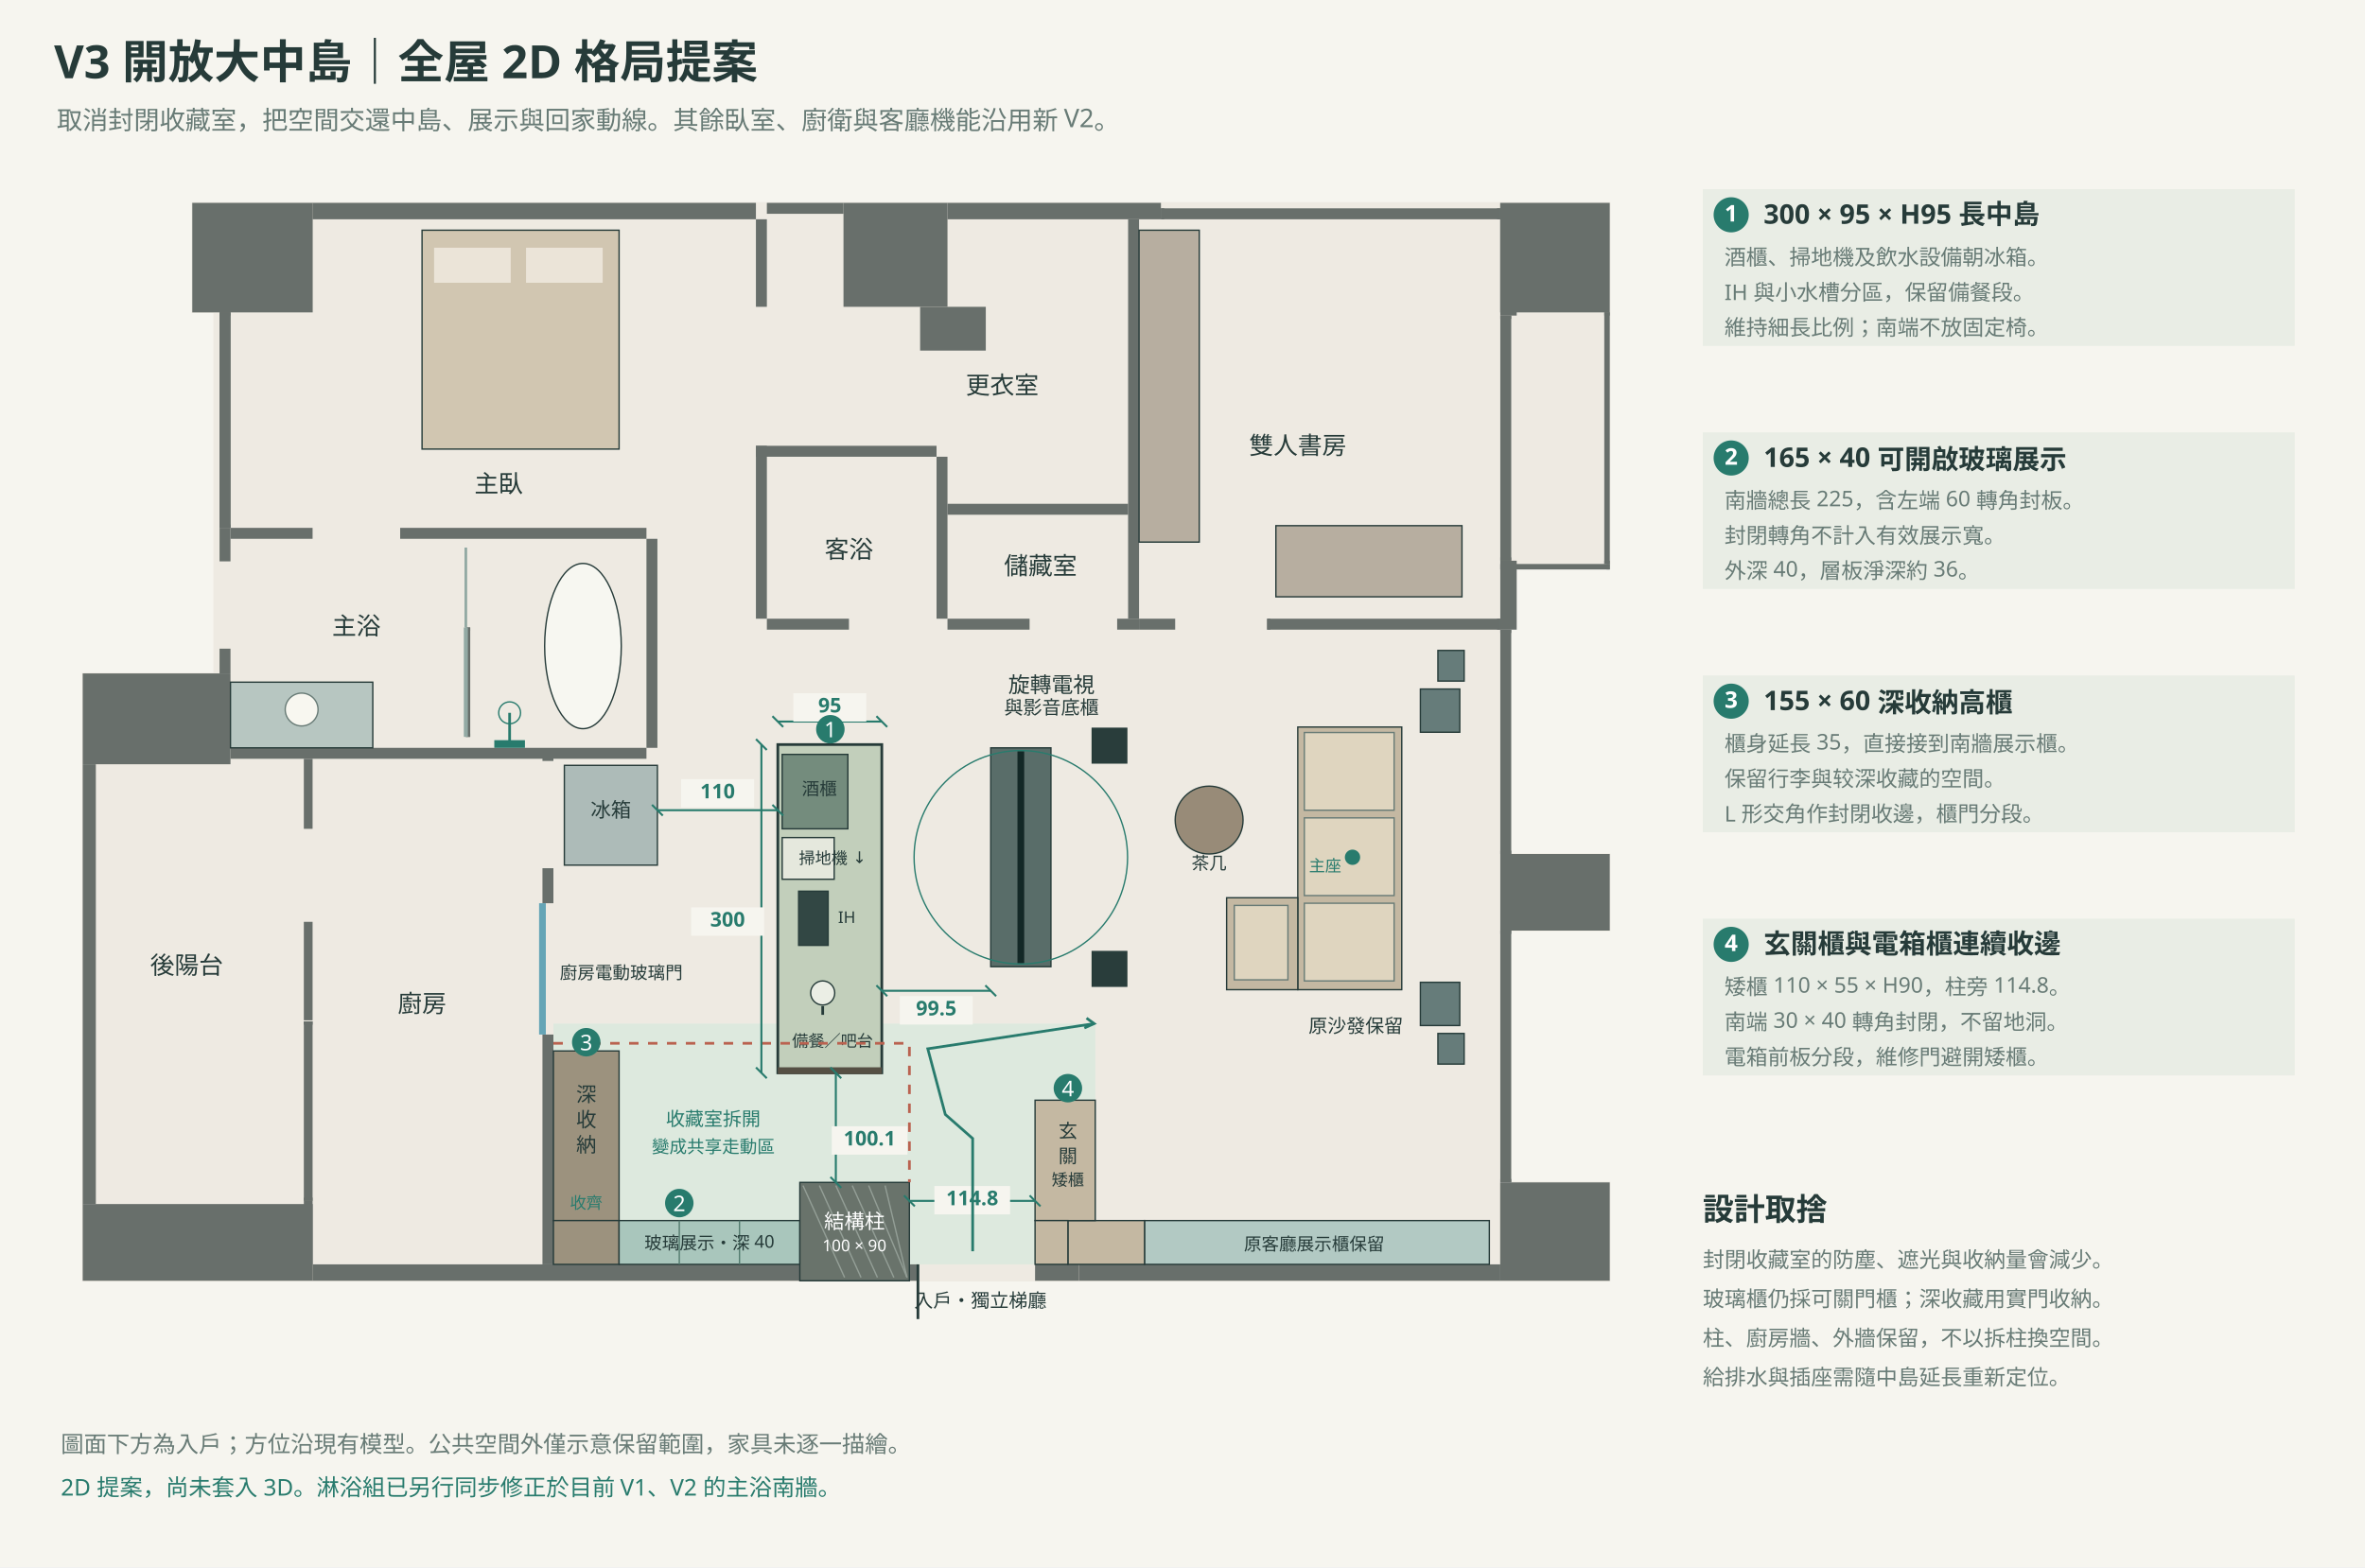
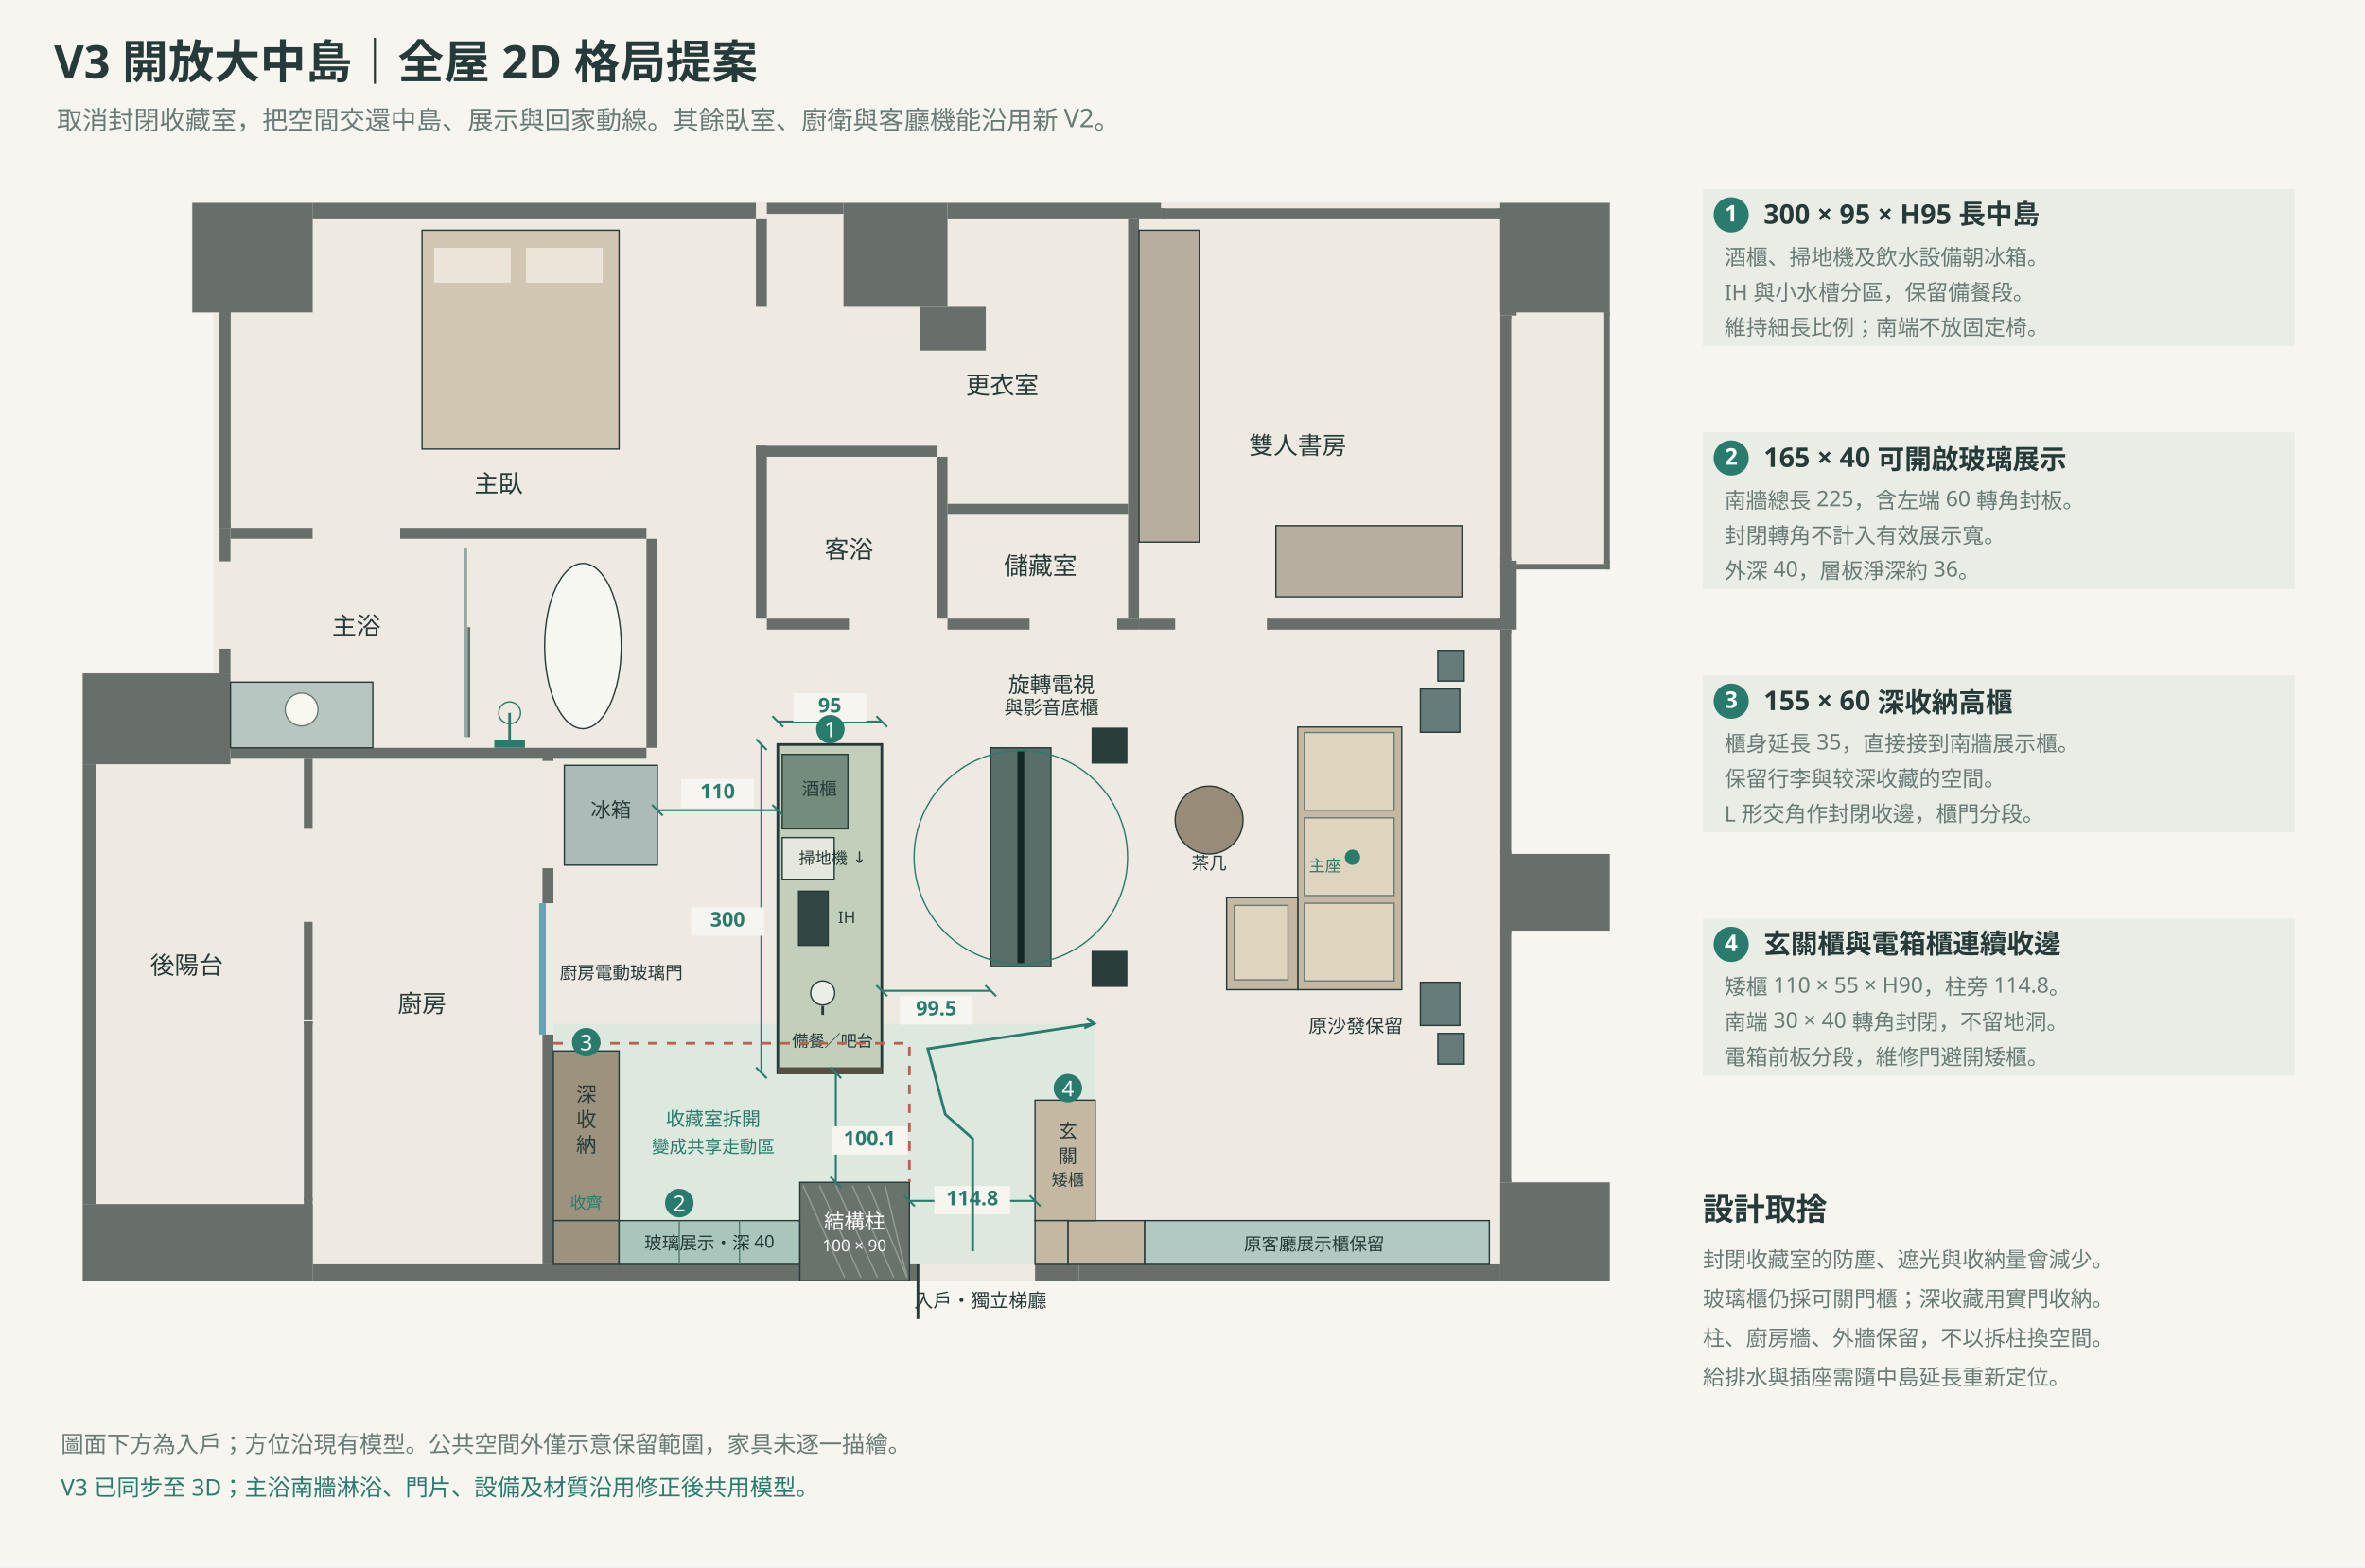
<svg xmlns="http://www.w3.org/2000/svg" width="1750" height="1160" viewBox="0 0 1750 1160" font-family="Microsoft JhengHei, sans-serif">
  <rect width="100%" height="100%" fill="#f6f5ef" />
  <text x="40.00" y="57.92" font-size="34" fill="#263b39" text-anchor="start" font-weight="700">V3 開放大中島｜全屋 2D 格局提案</text>
  <text x="42.00" y="95.72" font-size="19" fill="#687b76" text-anchor="start" font-weight="400">取消封閉收藏室，把空間交還中島、展示與回家動線。其餘臥室、廚衛與客廳機能沿用新 V2。</text>
  <polyline points="142.20,150.15 1191.15,150.15 1191.15,417.45 1110.15,417.45 1110.15,632.10 1191.15,632.10 1191.15,688.80 1110.15,688.80 1110.15,875.10 1191.15,875.10 1191.15,948.00 591.75,948.00 61.20,948.00 61.20,498.45 158.40,498.45 158.40,231.15 142.20,231.15 142.20,150.15" fill="none" stroke="#eeeae2" stroke-width="1" />
  <polygon points="142.20,150.15 1191.15,150.15 1191.15,417.45 1110.15,417.45 1110.15,632.10 1191.15,632.10 1191.15,688.80 1110.15,688.80 1110.15,875.10 1191.15,875.10 1191.15,948.00 591.75,948.00 61.20,948.00 61.20,498.45 158.40,498.45 158.40,231.15 142.20,231.15" fill="#eeeae2" />
  <rect x="409.50" y="757.65" width="400.95" height="178.20" fill="#dde9de" stroke="none" stroke-width="1" />
  <rect x="624.15" y="150.15" width="76.95" height="76.95" fill="#686f6b" stroke="none" stroke-width="1" />
  <rect x="142.28" y="150.15" width="89.10" height="81.08" fill="#686f6b" stroke="none" stroke-width="1" />
  <rect x="1110.07" y="150.15" width="81.08" height="81.08" fill="#686f6b" stroke="none" stroke-width="1" />
  <rect x="61.20" y="891.22" width="170.18" height="56.78" fill="#686f6b" stroke="none" stroke-width="1" />
  <rect x="1110.07" y="875.18" width="81.08" height="72.82" fill="#686f6b" stroke="none" stroke-width="1" />
  <rect x="591.83" y="875.18" width="81.08" height="72.82" fill="#686f6b" stroke="none" stroke-width="1" />
  <rect x="231.30" y="150.15" width="328.05" height="12.15" fill="#686f6b" stroke="none" stroke-width="1" />
  <rect x="859.05" y="154.20" width="251.10" height="8.10" fill="#686f6b" stroke="none" stroke-width="1" />
  <rect x="859.05" y="154.20" width="2.43" height="8.10" fill="#686f6b" stroke="none" stroke-width="1" />
  <rect x="1107.72" y="154.20" width="2.43" height="8.10" fill="#686f6b" stroke="none" stroke-width="1" />
  <rect x="861.48" y="157.03" width="246.24" height="2.43" fill="#686f6b" stroke="none" stroke-width="1" />
  <rect x="701.10" y="150.15" width="157.95" height="12.15" fill="#686f6b" stroke="none" stroke-width="1" />
  <rect x="559.35" y="162.30" width="8.10" height="64.80" fill="#686f6b" stroke="none" stroke-width="1" />
  <rect x="567.45" y="150.15" width="56.70" height="8.10" fill="#686f6b" stroke="none" stroke-width="1" />
  <rect x="559.35" y="329.97" width="8.10" height="127.98" fill="#686f6b" stroke="none" stroke-width="1" />
  <rect x="162.45" y="231.15" width="8.10" height="159.57" fill="#686f6b" stroke="none" stroke-width="1" />
  <rect x="162.45" y="231.15" width="8.10" height="159.57" fill="#686f6b" stroke="none" stroke-width="1" />
  <rect x="162.45" y="231.15" width="8.10" height="2.43" fill="#686f6b" stroke="none" stroke-width="1" />
  <rect x="162.45" y="388.29" width="8.10" height="2.43" fill="#686f6b" stroke="none" stroke-width="1" />
  <rect x="165.29" y="233.58" width="2.43" height="154.71" fill="#686f6b" stroke="none" stroke-width="1" />
  <rect x="162.45" y="390.72" width="8.10" height="24.79" fill="#686f6b" stroke="none" stroke-width="1" />
  <rect x="162.45" y="480.14" width="8.10" height="18.31" fill="#686f6b" stroke="none" stroke-width="1" />
  <rect x="61.20" y="498.45" width="109.35" height="67.23" fill="#686f6b" stroke="none" stroke-width="1" />
  <rect x="61.20" y="565.68" width="9.72" height="325.62" fill="#686f6b" stroke="none" stroke-width="1" />
  <rect x="231.30" y="935.85" width="360.45" height="12.15" fill="#686f6b" stroke="none" stroke-width="1" />
  <rect x="798.30" y="935.85" width="311.85" height="12.15" fill="#686f6b" stroke="none" stroke-width="1" />
  <rect x="672.75" y="935.85" width="6.48" height="12.15" fill="#686f6b" stroke="none" stroke-width="1" />
  <rect x="765.90" y="935.85" width="32.40" height="12.15" fill="#686f6b" stroke="none" stroke-width="1" />
  <rect x="1110.15" y="162.30" width="12.15" height="71.28" fill="#686f6b" stroke="none" stroke-width="1" />
  <rect x="1110.15" y="233.58" width="8.10" height="181.44" fill="#686f6b" stroke="none" stroke-width="1" />
  <rect x="1110.15" y="233.58" width="8.10" height="2.43" fill="#686f6b" stroke="none" stroke-width="1" />
  <rect x="1110.15" y="412.59" width="8.10" height="2.43" fill="#686f6b" stroke="none" stroke-width="1" />
  <rect x="1112.99" y="236.01" width="2.43" height="176.58" fill="#686f6b" stroke="none" stroke-width="1" />
  <rect x="1110.15" y="415.02" width="12.15" height="51.03" fill="#686f6b" stroke="none" stroke-width="1" />
  <rect x="1110.15" y="466.05" width="8.10" height="166.05" fill="#686f6b" stroke="none" stroke-width="1" />
  <rect x="1110.15" y="466.05" width="8.10" height="2.43" fill="#686f6b" stroke="none" stroke-width="1" />
  <rect x="1110.15" y="629.67" width="8.10" height="2.43" fill="#686f6b" stroke="none" stroke-width="1" />
  <rect x="1112.99" y="468.48" width="2.43" height="161.19" fill="#686f6b" stroke="none" stroke-width="1" />
  <rect x="1110.15" y="632.10" width="81.00" height="56.70" fill="#686f6b" stroke="none" stroke-width="1" />
  <rect x="1110.15" y="688.80" width="8.10" height="186.30" fill="#686f6b" stroke="none" stroke-width="1" />
  <rect x="1110.15" y="688.80" width="8.10" height="2.43" fill="#686f6b" stroke="none" stroke-width="1" />
  <rect x="1110.15" y="872.67" width="8.10" height="2.43" fill="#686f6b" stroke="none" stroke-width="1" />
  <rect x="1112.99" y="691.23" width="2.43" height="181.44" fill="#686f6b" stroke="none" stroke-width="1" />
  <rect x="1187.10" y="231.15" width="4.05" height="186.30" fill="#686f6b" stroke="none" stroke-width="1" />
  <rect x="1187.10" y="231.15" width="4.05" height="2.43" fill="#686f6b" stroke="none" stroke-width="1" />
  <rect x="1187.10" y="415.02" width="4.05" height="2.43" fill="#686f6b" stroke="none" stroke-width="1" />
  <rect x="1188.52" y="233.58" width="1.22" height="181.44" fill="#686f6b" stroke="none" stroke-width="1" />
  <rect x="1110.15" y="417.45" width="81.00" height="4.05" fill="#686f6b" stroke="none" stroke-width="1" />
  <rect x="1110.15" y="417.45" width="2.43" height="4.05" fill="#686f6b" stroke="none" stroke-width="1" />
  <rect x="1188.72" y="417.45" width="2.43" height="4.05" fill="#686f6b" stroke="none" stroke-width="1" />
  <rect x="1112.58" y="418.87" width="76.14" height="1.22" fill="#686f6b" stroke="none" stroke-width="1" />
  <rect x="296.10" y="390.72" width="182.25" height="8.10" fill="#686f6b" stroke="none" stroke-width="1" />
  <rect x="170.55" y="390.72" width="60.75" height="8.10" fill="#686f6b" stroke="none" stroke-width="1" />
  <rect x="478.35" y="398.82" width="8.10" height="154.71" fill="#686f6b" stroke="none" stroke-width="1" />
  <rect x="170.55" y="553.53" width="307.80" height="8.10" fill="#686f6b" stroke="none" stroke-width="1" />
  <rect x="559.35" y="329.97" width="133.65" height="8.10" fill="#686f6b" stroke="none" stroke-width="1" />
  <rect x="693.00" y="338.07" width="8.10" height="119.88" fill="#686f6b" stroke="none" stroke-width="1" />
  <rect x="567.45" y="457.95" width="60.75" height="8.10" fill="#686f6b" stroke="none" stroke-width="1" />
  <rect x="701.10" y="372.90" width="133.65" height="8.10" fill="#686f6b" stroke="none" stroke-width="1" />
  <rect x="834.75" y="162.30" width="8.10" height="295.65" fill="#686f6b" stroke="none" stroke-width="1" />
  <rect x="701.10" y="457.95" width="60.75" height="8.10" fill="#686f6b" stroke="none" stroke-width="1" />
  <rect x="826.65" y="457.95" width="16.20" height="8.10" fill="#686f6b" stroke="none" stroke-width="1" />
  <rect x="842.85" y="457.95" width="26.73" height="8.10" fill="#686f6b" stroke="none" stroke-width="1" />
  <rect x="937.62" y="457.95" width="172.53" height="8.10" fill="#686f6b" stroke="none" stroke-width="1" />
  <rect x="937.62" y="457.95" width="2.43" height="8.10" fill="#686f6b" stroke="none" stroke-width="1" />
  <rect x="1107.72" y="457.95" width="2.43" height="8.10" fill="#686f6b" stroke="none" stroke-width="1" />
  <rect x="940.05" y="460.79" width="167.67" height="2.43" fill="#686f6b" stroke="none" stroke-width="1" />
  <rect x="401.40" y="560.82" width="8.10" height="2.43" fill="#686f6b" stroke="none" stroke-width="1" />
  <rect x="401.40" y="642.63" width="8.10" height="25.92" fill="#686f6b" stroke="none" stroke-width="1" />
  <rect x="401.40" y="765.75" width="8.10" height="170.10" fill="#686f6b" stroke="none" stroke-width="1" />
  <rect x="224.82" y="561.63" width="6.48" height="51.84" fill="#686f6b" stroke="none" stroke-width="1" />
  <rect x="224.82" y="682.32" width="6.48" height="72.90" fill="#686f6b" stroke="none" stroke-width="1" />
  <rect x="224.82" y="756.03" width="6.48" height="132.84" fill="#686f6b" stroke="none" stroke-width="1" />
  <rect x="224.82" y="756.03" width="6.48" height="2.43" fill="#686f6b" stroke="none" stroke-width="1" />
  <rect x="224.82" y="886.44" width="6.48" height="2.43" fill="#686f6b" stroke="none" stroke-width="1" />
  <rect x="227.09" y="758.46" width="1.94" height="127.98" fill="#686f6b" stroke="none" stroke-width="1" />
  <rect x="224.82" y="888.87" width="6.48" height="46.98" fill="#686f6b" stroke="none" stroke-width="1" />
  <rect x="680.85" y="227.10" width="48.60" height="32.40" fill="#686f6b" stroke="none" stroke-width="1" />
  <rect x="344.70" y="464.43" width="3.24" height="81.00" fill="#686f6b" stroke="none" stroke-width="1" />
  <rect x="344.70" y="464.43" width="3.24" height="2.43" fill="#686f6b" stroke="none" stroke-width="1" />
  <rect x="344.70" y="543.00" width="3.24" height="2.43" fill="#686f6b" stroke="none" stroke-width="1" />
  <rect x="345.83" y="466.86" width="0.97" height="76.14" fill="#686f6b" stroke="none" stroke-width="1" />
  <rect x="417.60" y="566.49" width="68.85" height="73.87" fill="#adbbb8" stroke="#263b39" stroke-width="1" />
  <text x="452.03" y="604.80" font-size="15" fill="#263b39" text-anchor="middle" font-weight="400">冰箱</text>
  <rect x="960.30" y="538.14" width="76.95" height="194.40" fill="#c4b8a2" stroke="#263b39" stroke-width="1" />
  <rect x="907.65" y="664.50" width="52.65" height="68.04" fill="#c4b8a2" stroke="#263b39" stroke-width="1" />
  <rect x="965.16" y="542.19" width="66.42" height="57.51" fill="#dfd5bf" stroke="#687b76" stroke-width="1" />
  <rect x="965.16" y="605.37" width="66.42" height="57.51" fill="#dfd5bf" stroke="#687b76" stroke-width="1" />
  <rect x="965.16" y="668.55" width="66.42" height="57.51" fill="#dfd5bf" stroke="#687b76" stroke-width="1" />
  <rect x="913.32" y="670.17" width="39.69" height="55.08" fill="#dfd5bf" stroke="#687b76" stroke-width="1" />
  <text x="1003.23" y="764.30" font-size="14" fill="#263b39" text-anchor="middle" font-weight="400">原沙發保留</text>
  <rect x="733.10" y="553.53" width="44.55" height="162.00" fill="#596d69" stroke="#263b39" stroke-width="1" />
  <polyline points="755.37,555.96 755.37,713.10" fill="none" stroke="#132826" stroke-width="5" />
  <text x="778.05" y="512.53" font-size="16" fill="#263b39" text-anchor="middle" font-weight="400">旋轉電視</text>
  <text x="778.05" y="528.59" font-size="14" fill="#263b39" text-anchor="middle" font-weight="400">與影音底櫃</text>
  <circle cx="755.37" cy="634.53" r="78.98" fill="none" stroke="#287b6d" stroke-width="1" />
  <rect x="808.22" y="704.31" width="25.52" height="25.68" fill="#293d3b" stroke="#263b39" stroke-width="1" />
  <rect x="808.22" y="539.07" width="25.52" height="25.68" fill="#293d3b" stroke="#263b39" stroke-width="1" />
  <rect x="1051.02" y="509.99" width="29.16" height="32.00" fill="#667c7a" stroke="#263b39" stroke-width="1" />
  <rect x="1051.02" y="727.07" width="29.16" height="32.00" fill="#667c7a" stroke="#263b39" stroke-width="1" />
  <rect x="1063.98" y="764.94" width="19.44" height="22.68" fill="#667c7a" stroke="#263b39" stroke-width="1" />
  <rect x="1063.98" y="481.44" width="19.44" height="22.68" fill="#667c7a" stroke="#263b39" stroke-width="1" />
  <circle cx="1000.80" cy="634.53" r="5.67" fill="#287b6d" stroke="none" stroke-width="1" />
  <text x="980.55" y="645.09" font-size="12" fill="#287b6d" text-anchor="middle" font-weight="400">主座</text>
  <circle cx="894.69" cy="606.99" r="25.11" fill="#988b78" stroke="#263b39" stroke-width="1" />
  <text x="894.69" y="643.54" font-size="13" fill="#263b39" text-anchor="middle" font-weight="400">茶几</text>
  <rect x="846.90" y="903.45" width="255.15" height="32.40" fill="#b2c9c3" stroke="#263b39" stroke-width="1" />
  <text x="972.45" y="925.42" font-size="13" fill="#263b39" text-anchor="middle" font-weight="400">原客廳展示櫃保留</text>
  <rect x="790.20" y="903.45" width="56.70" height="32.40" fill="#c4b8a2" stroke="#263b39" stroke-width="1" />
  <polyline points="401.40,668.55 401.40,765.75" fill="none" stroke="#65a5b6" stroke-width="5" />
  <text x="459.72" y="724.54" font-size="13" fill="#263b39" text-anchor="middle" font-weight="400">廚房電動玻璃門</text>
  <rect x="312.30" y="170.40" width="145.80" height="162.00" fill="#d1c6b1" stroke="#263b39" stroke-width="1" />
  <rect x="321.21" y="183.36" width="56.70" height="25.92" fill="#ebe4d8" stroke="none" stroke-width="1" />
  <rect x="389.25" y="183.36" width="56.70" height="25.92" fill="#ebe4d8" stroke="none" stroke-width="1" />
  <rect x="842.85" y="170.40" width="44.55" height="230.85" fill="#b7aea0" stroke="#263b39" stroke-width="1" />
  <rect x="944.10" y="389.10" width="137.70" height="52.65" fill="#b7aea0" stroke="#263b39" stroke-width="1" />
  <rect x="170.55" y="504.93" width="105.30" height="48.60" fill="#b7c6c1" stroke="#263b39" stroke-width="1" />
  <circle cx="223.20" cy="525.18" r="12.15" fill="#f8f7f0" stroke="#687b76" stroke-width="1" />
  <ellipse cx="431.37" cy="478.2" rx="28.35" ry="61.155" fill="#f7f7f1" stroke="#263b39" />
  <rect x="365.76" y="547.86" width="22.68" height="5.67" fill="#287b6d" stroke="none" stroke-width="1" />
  <polyline points="377.10,548.67 377.10,527.61" fill="none" stroke="#287b6d" stroke-width="2" />
  <circle cx="377.10" cy="527.61" r="8.10" fill="none" stroke="#287b6d" stroke-width="1" />
  <polyline points="344.70,405.30 344.70,464.43" fill="none" stroke="#93aaa4" stroke-width="2" />
  <polyline points="344.70,464.43 344.70,545.43" fill="none" stroke="#93aaa4" stroke-width="3" />
  <text x="369.00" y="364.44" font-size="18" fill="#263b39" text-anchor="middle" font-weight="400">主臥</text>
  <text x="741.60" y="291.54" font-size="18" fill="#263b39" text-anchor="middle" font-weight="400">更衣室</text>
  <text x="960.30" y="336.09" font-size="18" fill="#263b39" text-anchor="middle" font-weight="400">雙人書房</text>
  <text x="628.20" y="413.04" font-size="18" fill="#263b39" text-anchor="middle" font-weight="400">客浴</text>
  <text x="769.95" y="425.19" font-size="18" fill="#263b39" text-anchor="middle" font-weight="400">儲藏室</text>
  <text x="263.70" y="469.74" font-size="18" fill="#263b39" text-anchor="middle" font-weight="400">主浴</text>
  <text x="312.30" y="749.19" font-size="18" fill="#263b39" text-anchor="middle" font-weight="400">廚房</text>
  <text x="138.15" y="720.84" font-size="18" fill="#263b39" text-anchor="middle" font-weight="400">後陽台</text>
  <rect x="591.83" y="875.18" width="81.08" height="72.82" fill="#69736b" stroke="#263b39" stroke-width="1" />
  <polyline points="594.18,877.53 624.96,945.57" fill="none" stroke="#939e96" stroke-width="1" />
  <polyline points="606.33,877.53 637.11,945.57" fill="none" stroke="#939e96" stroke-width="1" />
  <polyline points="618.48,877.53 649.26,945.57" fill="none" stroke="#939e96" stroke-width="1" />
  <polyline points="630.63,877.53 661.41,945.57" fill="none" stroke="#939e96" stroke-width="1" />
  <polyline points="642.78,877.53 671.13,945.57" fill="none" stroke="#939e96" stroke-width="1" />
  <polyline points="654.93,877.53 671.13,945.57" fill="none" stroke="#939e96" stroke-width="1" />
  <text x="632.25" y="909.36" font-size="15" fill="#ffffff" text-anchor="middle" font-weight="400">結構柱</text>
  <text x="632.25" y="926.16" font-size="12" fill="#ffffff" text-anchor="middle" font-weight="400">100 × 90</text>
  <rect x="575.55" y="551.10" width="76.95" height="243.00" fill="#c2cfbb" stroke="#263b39" stroke-width="2" />
  <polyline points="575.55,792.48 652.50,792.48" fill="none" stroke="#565044" stroke-width="5" />
  <rect x="578.79" y="558.39" width="48.60" height="55.08" fill="#748c7d" stroke="#263b39" stroke-width="1" />
  <text x="606.33" y="588.46" font-size="13" fill="#263b39" text-anchor="middle" font-weight="400">酒櫃</text>
  <rect x="578.79" y="619.95" width="38.48" height="30.86" fill="#e5e8dd" stroke="#263b39" stroke-width="1" />
  <text x="616.05" y="639.42" font-size="12" fill="#263b39" text-anchor="middle" font-weight="400">掃地機 ↓</text>
  <rect x="590.94" y="659.64" width="21.87" height="40.10" fill="#324744" stroke="#263b39" stroke-width="1" />
  <text x="626.58" y="683.16" font-size="12" fill="#263b39" text-anchor="middle" font-weight="400">IH</text>
  <circle cx="608.76" cy="734.97" r="8.91" fill="#ebeee5" stroke="#263b39" stroke-width="1" />
  <polyline points="608.76,744.69 608.76,751.17" fill="none" stroke="#263b39" stroke-width="2" />
  <text x="616.05" y="774.69" font-size="12" fill="#263b39" text-anchor="middle" font-weight="400">備餐／吧台</text>
  <rect x="409.50" y="777.90" width="48.60" height="125.55" fill="#9c927e" stroke="#263b39" stroke-width="1" />
  <text x="433.80" y="894.57" font-size="12" fill="#287b6d" text-anchor="middle" font-weight="400">收齊</text>
  <text x="433.80" y="815.40" font-size="15" fill="#263b39" text-anchor="middle" font-weight="400">深</text>
  <text x="433.80" y="834.03" font-size="15" fill="#263b39" text-anchor="middle" font-weight="400">收</text>
  <text x="433.80" y="852.66" font-size="15" fill="#263b39" text-anchor="middle" font-weight="400">納</text>
  <rect x="409.50" y="903.45" width="48.60" height="32.40" fill="#9c927e" stroke="#263b39" stroke-width="1" />
  <rect x="458.10" y="903.45" width="133.65" height="32.40" fill="#a9c6bc" stroke="#263b39" stroke-width="1" />
  <polyline points="502.65,903.45 502.65,935.85" fill="none" stroke="#547c70" stroke-width="1" />
  <polyline points="547.20,903.45 547.20,935.85" fill="none" stroke="#547c70" stroke-width="1" />
  <text x="524.92" y="924.61" font-size="13" fill="#263b39" text-anchor="middle" font-weight="400">玻璃展示・深 40</text>
  <rect x="765.90" y="814.35" width="44.55" height="89.10" fill="#c4b8a2" stroke="#263b39" stroke-width="1" />
  <rect x="765.90" y="903.45" width="24.30" height="32.40" fill="#c4b8a2" stroke="#263b39" stroke-width="1" />
  <text x="790.20" y="842.06" font-size="14" fill="#263b39" text-anchor="middle" font-weight="400">玄</text>
  <text x="790.20" y="860.69" font-size="14" fill="#263b39" text-anchor="middle" font-weight="400">關</text>
  <text x="790.20" y="877.56" font-size="12" fill="#263b39" text-anchor="middle" font-weight="400">矮櫃</text>
  <polyline points="409.50,772.23 672.91,772.23 672.91,875.10" fill="none" stroke="#ba6250" stroke-width="2" stroke-dasharray="7 7" />
  <polyline points="486.45,599.70 575.55,599.70" fill="none" stroke="#287b6d" stroke-width="1.5" />
  <polyline points="482.45,595.70 490.45,603.70" fill="none" stroke="#287b6d" stroke-width="1.5" />
  <polyline points="571.55,595.70 579.55,603.70" fill="none" stroke="#287b6d" stroke-width="1.5" />
  <rect x="504.00" y="576.70" width="54.00" height="21.00" fill="#f6f5ef" stroke="none" stroke-width="1" />
  <text x="531.00" y="590.90" font-size="15" fill="#287b6d" text-anchor="middle" font-weight="700">110</text>
  <polyline points="652.50,733.35 733.10,733.35" fill="none" stroke="#287b6d" stroke-width="1.5" />
  <polyline points="648.50,729.35 656.50,737.35" fill="none" stroke="#287b6d" stroke-width="1.5" />
  <polyline points="729.10,729.35 737.10,737.35" fill="none" stroke="#287b6d" stroke-width="1.5" />
  <rect x="665.80" y="737.35" width="54.00" height="21.00" fill="#f6f5ef" stroke="none" stroke-width="1" />
  <text x="692.80" y="751.55" font-size="15" fill="#287b6d" text-anchor="middle" font-weight="700">99.5</text>
  <polyline points="575.55,534.09 652.50,534.09" fill="none" stroke="#287b6d" stroke-width="1.5" />
  <polyline points="571.55,530.09 579.55,538.09" fill="none" stroke="#287b6d" stroke-width="1.5" />
  <polyline points="648.50,530.09 656.50,538.09" fill="none" stroke="#287b6d" stroke-width="1.5" />
  <rect x="587.03" y="513.09" width="54.00" height="21.00" fill="#f6f5ef" stroke="none" stroke-width="1" />
  <text x="614.03" y="527.29" font-size="15" fill="#287b6d" text-anchor="middle" font-weight="700">95</text>
  <polyline points="563.40,551.10 563.40,794.10" fill="none" stroke="#287b6d" stroke-width="1.5" />
  <polyline points="559.40,547.10 567.40,555.10" fill="none" stroke="#287b6d" stroke-width="1.5" />
  <polyline points="559.40,790.10 567.40,798.10" fill="none" stroke="#287b6d" stroke-width="1.5" />
  <rect x="511.40" y="671.60" width="54.00" height="21.00" fill="#f6f5ef" stroke="none" stroke-width="1" />
  <text x="538.40" y="685.80" font-size="15" fill="#287b6d" text-anchor="middle" font-weight="700">300</text>
  <polyline points="618.48,794.10 618.48,875.18" fill="none" stroke="#287b6d" stroke-width="1.5" />
  <polyline points="614.48,790.10 622.48,798.10" fill="none" stroke="#287b6d" stroke-width="1.5" />
  <polyline points="614.48,871.18 622.48,879.18" fill="none" stroke="#287b6d" stroke-width="1.5" />
  <rect x="615.48" y="833.64" width="56.00" height="21.00" fill="#f6f5ef" stroke="none" stroke-width="1" />
  <text x="643.48" y="847.84" font-size="15" fill="#287b6d" text-anchor="middle" font-weight="700">100.1</text>
  <polyline points="672.91,888.87 765.90,888.87" fill="none" stroke="#287b6d" stroke-width="1.5" />
  <polyline points="668.91,884.87 676.91,892.87" fill="none" stroke="#287b6d" stroke-width="1.5" />
  <polyline points="761.90,884.87 769.90,892.87" fill="none" stroke="#287b6d" stroke-width="1.5" />
  <rect x="691.41" y="877.87" width="56.00" height="21.00" fill="#f6f5ef" stroke="none" stroke-width="1" />
  <text x="719.41" y="892.07" font-size="15" fill="#287b6d" text-anchor="middle" font-weight="700">114.8</text>
  <polyline points="719.73,926.13 719.73,842.70 699.48,824.88 686.52,776.28 809.64,757.65" fill="none" stroke="#287b6d" stroke-width="2" />
  <polyline points="803.97,753.60 809.64,757.65 802.35,760.89" fill="none" stroke="#287b6d" stroke-width="2" />
  <text x="527.76" y="833.15" font-size="14" fill="#287b6d" text-anchor="middle" font-weight="400">收藏室拆開</text>
  <text x="527.76" y="853.33" font-size="13" fill="#287b6d" text-anchor="middle" font-weight="400">變成共享走動區</text>
  <circle cx="614.43" cy="539.76" r="10.53" fill="#287b6d" stroke="none" stroke-width="1" />
  <text x="614.43" y="545.74" font-size="16" fill="#ffffff" text-anchor="middle" font-weight="400">1</text>
  <circle cx="502.65" cy="890.49" r="10.53" fill="#287b6d" stroke="none" stroke-width="1" />
  <text x="502.65" y="896.47" font-size="16" fill="#ffffff" text-anchor="middle" font-weight="400">2</text>
  <circle cx="433.80" cy="771.42" r="10.53" fill="#287b6d" stroke="none" stroke-width="1" />
  <text x="433.80" y="777.40" font-size="16" fill="#ffffff" text-anchor="middle" font-weight="400">3</text>
  <circle cx="790.20" cy="805.44" r="10.53" fill="#287b6d" stroke="none" stroke-width="1" />
  <text x="790.20" y="811.42" font-size="16" fill="#ffffff" text-anchor="middle" font-weight="400">4</text>
  <polyline points="679.23,935.85 679.23,976.35" fill="none" stroke="#263b39" stroke-width="2" />
  <text x="725.40" y="967.61" font-size="14" fill="#263b39" text-anchor="middle" font-weight="400">入戶・獨立梯廳</text>
  <rect x="1260.00" y="140.00" width="438.00" height="116.00" fill="#e9ede5" stroke="none" stroke-width="1" />
  <circle cx="1281.00" cy="159.00" r="13.00" fill="#287b6d" stroke="none" stroke-width="1" />
  <text x="1281.00" y="163.96" font-size="17" fill="#ffffff" text-anchor="middle" font-weight="700">1</text>
  <text x="1305.00" y="165.60" font-size="20" fill="#263b39" text-anchor="start" font-weight="700">300 × 95 × H95 長中島</text>
  <text x="1276.00" y="196.08" font-size="16" fill="#687b76" text-anchor="start" font-weight="400">酒櫃、掃地機及飲水設備朝冰箱。</text>
  <text x="1276.00" y="222.08" font-size="16" fill="#687b76" text-anchor="start" font-weight="400">IH 與小水槽分區，保留備餐段。</text>
  <text x="1276.00" y="248.08" font-size="16" fill="#687b76" text-anchor="start" font-weight="400">維持細長比例；南端不放固定椅。</text>
  <rect x="1260.00" y="320.00" width="438.00" height="116.00" fill="#e9ede5" stroke="none" stroke-width="1" />
  <circle cx="1281.00" cy="339.00" r="13.00" fill="#287b6d" stroke="none" stroke-width="1" />
  <text x="1281.00" y="343.96" font-size="17" fill="#ffffff" text-anchor="middle" font-weight="700">2</text>
  <text x="1305.00" y="345.60" font-size="20" fill="#263b39" text-anchor="start" font-weight="700">165 × 40 可開啟玻璃展示</text>
  <text x="1276.00" y="376.08" font-size="16" fill="#687b76" text-anchor="start" font-weight="400">南牆總長 225，含左端 60 轉角封板。</text>
  <text x="1276.00" y="402.08" font-size="16" fill="#687b76" text-anchor="start" font-weight="400">封閉轉角不計入有效展示寬。</text>
  <text x="1276.00" y="428.08" font-size="16" fill="#687b76" text-anchor="start" font-weight="400">外深 40，層板淨深約 36。</text>
  <rect x="1260.00" y="500.00" width="438.00" height="116.00" fill="#e9ede5" stroke="none" stroke-width="1" />
  <circle cx="1281.00" cy="519.00" r="13.00" fill="#287b6d" stroke="none" stroke-width="1" />
  <text x="1281.00" y="523.96" font-size="17" fill="#ffffff" text-anchor="middle" font-weight="700">3</text>
  <text x="1305.00" y="525.60" font-size="20" fill="#263b39" text-anchor="start" font-weight="700">155 × 60 深收納高櫃</text>
  <text x="1276.00" y="556.08" font-size="16" fill="#687b76" text-anchor="start" font-weight="400">櫃身延長 35，直接接到南牆展示櫃。</text>
  <text x="1276.00" y="582.08" font-size="16" fill="#687b76" text-anchor="start" font-weight="400">保留行李與较深收藏的空間。</text>
  <text x="1276.00" y="608.08" font-size="16" fill="#687b76" text-anchor="start" font-weight="400">L 形交角作封閉收邊，櫃門分段。</text>
  <rect x="1260.00" y="680.00" width="438.00" height="116.00" fill="#e9ede5" stroke="none" stroke-width="1" />
  <circle cx="1281.00" cy="699.00" r="13.00" fill="#287b6d" stroke="none" stroke-width="1" />
  <text x="1281.00" y="703.96" font-size="17" fill="#ffffff" text-anchor="middle" font-weight="700">4</text>
  <text x="1305.00" y="705.60" font-size="20" fill="#263b39" text-anchor="start" font-weight="700">玄關櫃與電箱櫃連續收邊</text>
  <text x="1276.00" y="736.08" font-size="16" fill="#687b76" text-anchor="start" font-weight="400">矮櫃 110 × 55 × H90，柱旁 114.8。</text>
  <text x="1276.00" y="762.08" font-size="16" fill="#687b76" text-anchor="start" font-weight="400">南端 30 × 40 轉角封閉，不留地洞。</text>
  <text x="1276.00" y="788.08" font-size="16" fill="#687b76" text-anchor="start" font-weight="400">電箱前板分段，維修門避開矮櫃。</text>
  <text x="1260.00" y="903.24" font-size="23" fill="#263b39" text-anchor="start" font-weight="700">設計取捨</text>
  <text x="1260.00" y="938.08" font-size="16" fill="#687b76" text-anchor="start" font-weight="400">封閉收藏室的防塵、遮光與收納量會減少。</text>
  <text x="1260.00" y="967.08" font-size="16" fill="#687b76" text-anchor="start" font-weight="400">玻璃櫃仍採可關門櫃；深收藏用實門收納。</text>
  <text x="1260.00" y="996.08" font-size="16" fill="#687b76" text-anchor="start" font-weight="400">柱、廚房牆、外牆保留，不以拆柱換空間。</text>
  <text x="1260.00" y="1025.08" font-size="16" fill="#687b76" text-anchor="start" font-weight="400">給排水與插座需隨中島延長重新定位。</text>
  <text x="45.00" y="1074.96" font-size="17" fill="#687b76" text-anchor="start" font-weight="400">圖面下方為入戶；方位沿現有模型。公共空間外僅示意保留範圍，家具未逐一描繪。</text>
-   <text x="45.00" y="1106.96" font-size="17" fill="#287b6d" text-anchor="start" font-weight="400">2D 提案，尚未套入 3D。淋浴組已另行同步修正於目前 V1、V2 的主浴南牆。</text>
+   <text x="45.00" y="1106.96" font-size="17" fill="#287b6d" text-anchor="start" font-weight="400">V3 已同步至 3D；主浴南牆淋浴、門片、設備及材質沿用修正後共用模型。</text>
</svg>
